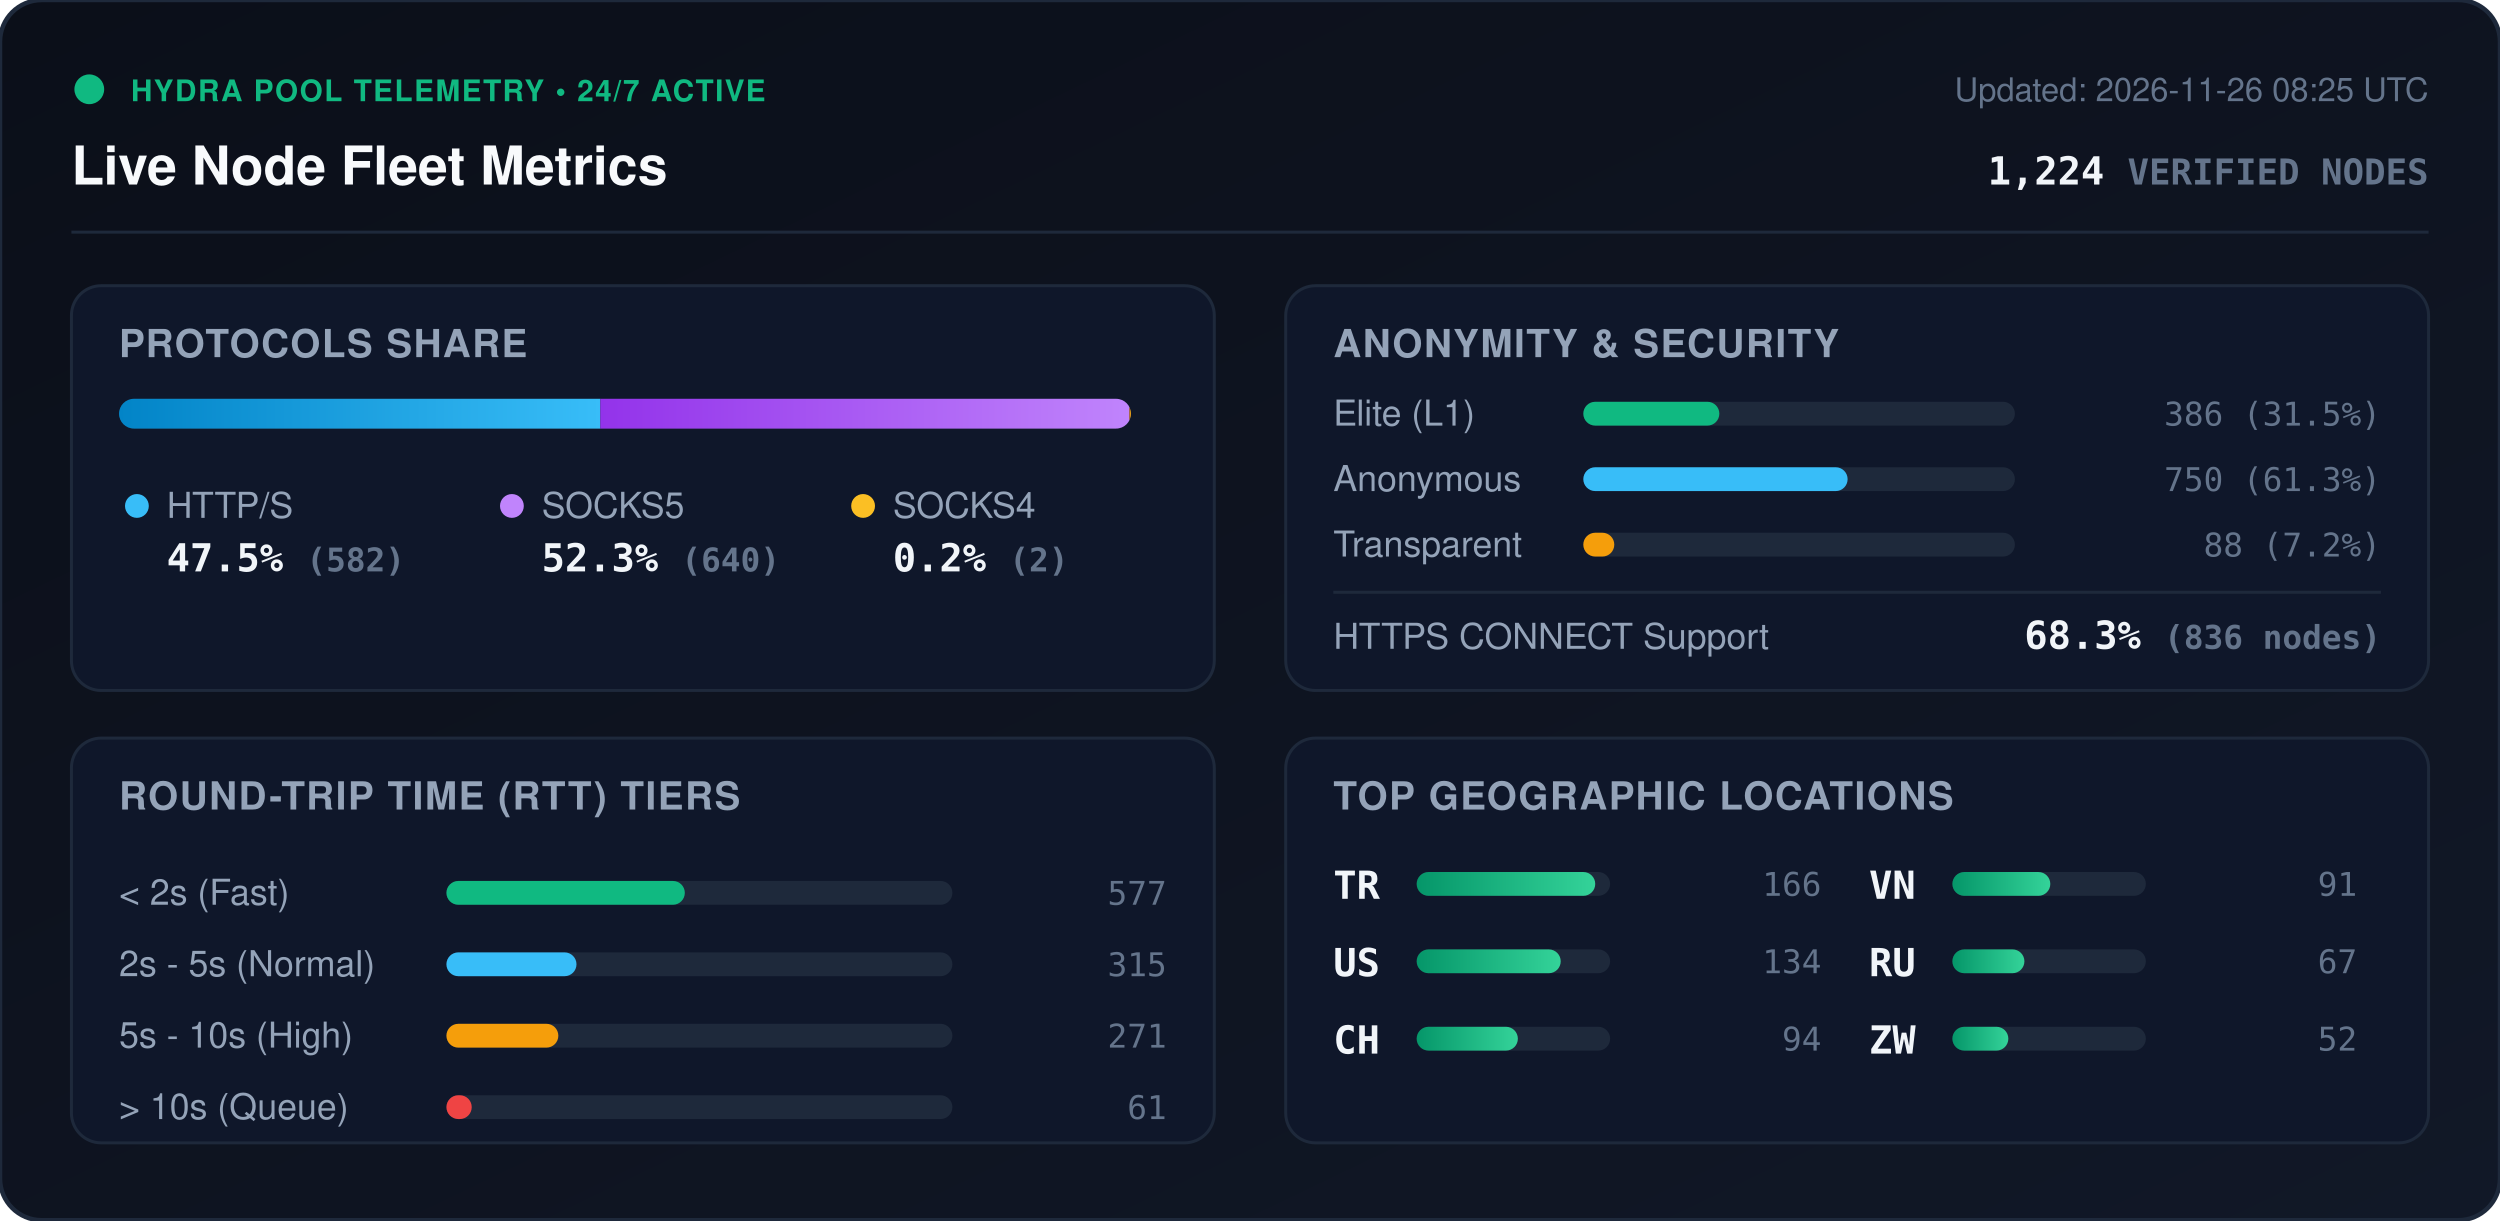
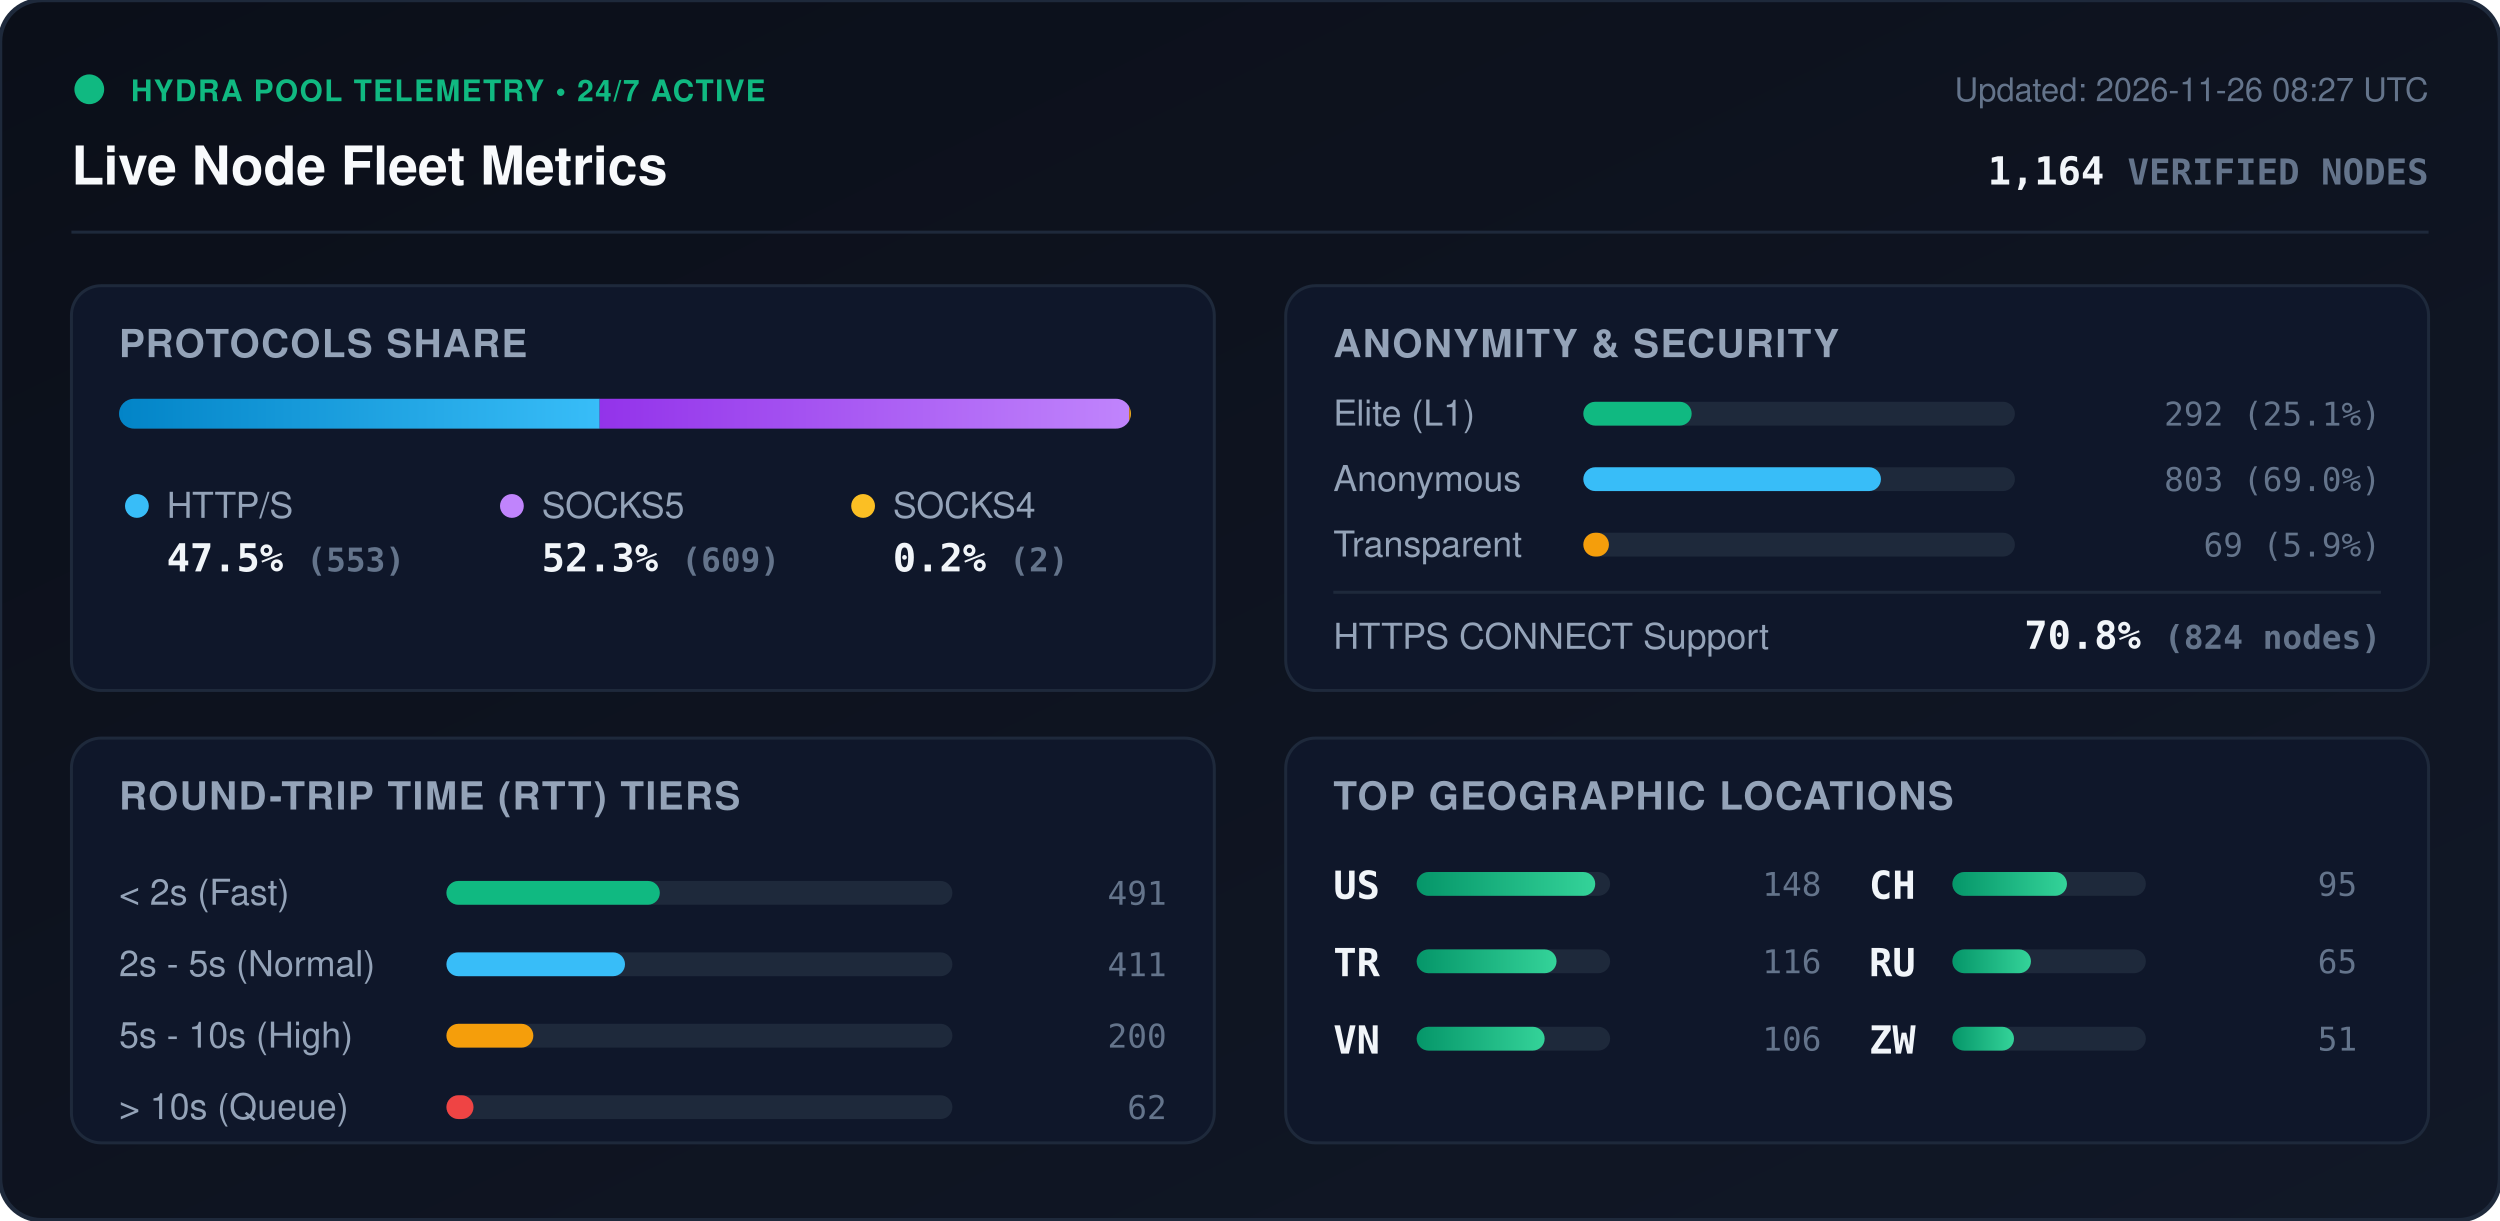
<svg xmlns="http://www.w3.org/2000/svg" viewBox="0 0 840 410" width="840" height="410" style="max-width: 100%; height: auto;">
  <defs>
    <linearGradient id="bg" x1="0%" y1="0%" x2="100%" y2="100%">
      <stop offset="0%" stop-color="#0b0f19" />
      <stop offset="100%" stop-color="#111827" />
    </linearGradient>
    <linearGradient id="bar-http" x1="0%" y1="0%" x2="100%" y2="0%">
      <stop offset="0%" stop-color="#0284c7" />
      <stop offset="100%" stop-color="#38bdf8" />
    </linearGradient>
    <linearGradient id="bar-socks5" x1="0%" y1="0%" x2="100%" y2="0%">
      <stop offset="0%" stop-color="#9333ea" />
      <stop offset="100%" stop-color="#c084fc" />
    </linearGradient>
    <linearGradient id="bar-socks4" x1="0%" y1="0%" x2="100%" y2="0%">
      <stop offset="0%" stop-color="#d97706" />
      <stop offset="100%" stop-color="#fbbf24" />
    </linearGradient>
    <linearGradient id="bar-green" x1="0%" y1="0%" x2="100%" y2="0%">
      <stop offset="0%" stop-color="#059669" />
      <stop offset="100%" stop-color="#34d399" />
    </linearGradient>
    <clipPath id="prog-track-clip">
      <rect width="340.0" height="10" rx="5" />
    </clipPath>
    <style>
      .title { font: 700 18px -apple-system, BlinkMacSystemFont, 'Segoe UI', Helvetica, Arial, sans-serif; fill: #f8fafc; }
      .sub { font: 500 11px -apple-system, BlinkMacSystemFont, 'Segoe UI', Helvetica, Arial, sans-serif; fill: #64748b; }
      .section-hdr { font: 600 13px -apple-system, BlinkMacSystemFont, 'Segoe UI', Helvetica, Arial, sans-serif; fill: #94a3b8; letter-spacing: 0.5px; }
      .metric-val { font: 700 13px -apple-system, BlinkMacSystemFont, 'Segoe UI', Helvetica, Arial, sans-serif; fill: #f1f5f9; }
      .metric-lbl { font: 500 12px -apple-system, BlinkMacSystemFont, 'Segoe UI', Helvetica, Arial, sans-serif; fill: #94a3b8; }
      .badge-txt { font: 700 10px -apple-system, BlinkMacSystemFont, 'Segoe UI', Helvetica, Arial, sans-serif; fill: #10b981; letter-spacing: 0.5px; }
      .mono { font-family: ui-monospace, SFMono-Regular, Menlo, Monaco, Consolas, monospace; }
      .pulse { animation: beacon 2s infinite ease-in-out; }
      @keyframes beacon { 0%, 100% { opacity: 1; } 50% { opacity: 0.35; } }
    </style>
  </defs>
  <rect width="840" height="410" rx="14" fill="url(#bg)" stroke="#1e293b" stroke-width="1.5" />
  <g transform="translate(24, 24)">
    <circle cx="6" cy="6" r="5" fill="#10b981" class="pulse" />
    <text x="20" y="10" class="badge-txt">HYDRA POOL TELEMETRY • 24/7 ACTIVE</text>
    <text x="0" y="38" class="title">Live Node Fleet Metrics</text>
-     <text x="792" y="10" text-anchor="end" class="sub">Updated: 2026-11-26 08:25 UTC</text>
-     <text x="792" y="38" text-anchor="end" class="metric-val mono" fill="#38bdf8">1,224 <tspan font-size="12" fill="#64748b">VERIFIED NODES</tspan>
+     <text x="792" y="10" text-anchor="end" class="sub">Updated: 2026-11-26 08:27 UTC</text>
+     <text x="792" y="38" text-anchor="end" class="metric-val mono" fill="#38bdf8">1,164 <tspan font-size="12" fill="#64748b">VERIFIED NODES</tspan>
    </text>
  </g>
  <line x1="24" y1="78" x2="816" y2="78" stroke="#1e293b" stroke-width="1" />
  <g transform="translate(24, 96)">
    <rect width="384" height="136" rx="10" fill="#0f172a" stroke="#1e293b" />
    <text x="16" y="24" class="section-hdr">PROTOCOLS SHARE</text>
    <g transform="translate(16, 38)">
      <rect width="340.0" height="10" rx="5" fill="#1e293b" />
      <g clip-path="url(#prog-track-clip)">
-         <rect x="0" width="161.7" height="10" fill="url(#bar-http)" />
-         <rect x="161.7" width="177.8" height="10" fill="url(#bar-socks5)" />
-         <rect x="339.5" width="0.6" height="10" fill="url(#bar-socks4)" />
+         <rect x="0" width="161.5" height="10" fill="url(#bar-http)" />
+         <rect x="161.5" width="177.9" height="10" fill="url(#bar-socks5)" />
+         <rect x="339.4" width="0.6" height="10" fill="url(#bar-socks4)" />
      </g>
    </g>
    <g transform="translate(16, 68)">
      <circle cx="6" cy="6" r="4" fill="#38bdf8" />
      <text x="16" y="10" class="metric-lbl">HTTP/S</text>
-       <text x="16" y="28" class="metric-val mono">47.5% <tspan font-size="11" fill="#64748b">(582)</tspan>
+       <text x="16" y="28" class="metric-val mono">47.5% <tspan font-size="11" fill="#64748b">(553)</tspan>
      </text>
      <circle cx="132" cy="6" r="4" fill="#c084fc" />
      <text x="142" y="10" class="metric-lbl">SOCKS5</text>
-       <text x="142" y="28" class="metric-val mono">52.3% <tspan font-size="11" fill="#64748b">(640)</tspan>
+       <text x="142" y="28" class="metric-val mono">52.3% <tspan font-size="11" fill="#64748b">(609)</tspan>
      </text>
      <circle cx="250" cy="6" r="4" fill="#fbbf24" />
      <text x="260" y="10" class="metric-lbl">SOCKS4</text>
      <text x="260" y="28" class="metric-val mono">0.2% <tspan font-size="11" fill="#64748b">(2)</tspan>
      </text>
    </g>
  </g>
  <g transform="translate(432, 96)">
    <rect width="384" height="136" rx="10" fill="#0f172a" stroke="#1e293b" />
    <text x="16" y="24" class="section-hdr">ANONYMITY &amp; SECURITY</text>
    <text x="16" y="47" class="metric-lbl">Elite (L1)</text>
    <rect x="100" y="39" width="145.0" height="8" rx="4" fill="#1e293b" />
-     <rect x="100" y="39" width="45.7" height="8" rx="4" fill="#10b981" />
-     <text x="368" y="47" text-anchor="end" class="mono sub" fill="#e2e8f0">386 (31.5%)</text>
+     <rect x="100" y="39" width="36.4" height="8" rx="4" fill="#10b981" />
+     <text x="368" y="47" text-anchor="end" class="mono sub" fill="#e2e8f0">292 (25.1%)</text>
    <text x="16" y="69" class="metric-lbl">Anonymous</text>
    <rect x="100" y="61" width="145.0" height="8" rx="4" fill="#1e293b" />
-     <rect x="100" y="61" width="88.8" height="8" rx="4" fill="#38bdf8" />
-     <text x="368" y="69" text-anchor="end" class="mono sub" fill="#e2e8f0">750 (61.3%)</text>
+     <rect x="100" y="61" width="100.0" height="8" rx="4" fill="#38bdf8" />
+     <text x="368" y="69" text-anchor="end" class="mono sub" fill="#e2e8f0">803 (69.0%)</text>
    <text x="16" y="91" class="metric-lbl">Transparent</text>
    <rect x="100" y="83" width="145.0" height="8" rx="4" fill="#1e293b" />
-     <rect x="100" y="83" width="10.4" height="8" rx="4" fill="#f59e0b" />
-     <text x="368" y="91" text-anchor="end" class="mono sub" fill="#e2e8f0">88 (7.2%)</text>
+     <rect x="100" y="83" width="8.6" height="8" rx="4" fill="#f59e0b" />
+     <text x="368" y="91" text-anchor="end" class="mono sub" fill="#e2e8f0">69 (5.9%)</text>
    <line x1="16" y1="103" x2="368" y2="103" stroke="#1e293b" stroke-width="1" />
    <text x="16" y="122" class="metric-lbl">HTTPS CONNECT Support</text>
-     <text x="368" y="122" text-anchor="end" class="metric-val mono" fill="#34d399">68.3% <tspan font-size="11" fill="#64748b">(836 nodes)</tspan>
+     <text x="368" y="122" text-anchor="end" class="metric-val mono" fill="#34d399">70.8% <tspan font-size="11" fill="#64748b">(824 nodes)</tspan>
    </text>
  </g>
  <g transform="translate(24, 248)">
    <rect width="384" height="136" rx="10" fill="#0f172a" stroke="#1e293b" />
    <text x="16" y="24" class="section-hdr">ROUND-TRIP TIME (RTT) TIERS</text>
    <g transform="translate(16, 42)">
      <text x="0" y="14" class="metric-lbl">&lt; 2s (Fast)</text>
      <rect x="110" y="6" width="170" height="8" rx="4" fill="#1e293b" />
-       <rect x="110" y="6" width="80.1" height="8" rx="4" fill="#10b981" />
-       <text x="352" y="14" text-anchor="end" class="mono sub">577</text>
+       <rect x="110" y="6" width="71.7" height="8" rx="4" fill="#10b981" />
+       <text x="352" y="14" text-anchor="end" class="mono sub">491</text>
      <text x="0" y="38" class="metric-lbl">2s - 5s (Normal)</text>
      <rect x="110" y="30" width="170" height="8" rx="4" fill="#1e293b" />
-       <rect x="110" y="30" width="43.7" height="8" rx="4" fill="#38bdf8" />
-       <text x="352" y="38" text-anchor="end" class="mono sub">315</text>
+       <rect x="110" y="30" width="60.0" height="8" rx="4" fill="#38bdf8" />
+       <text x="352" y="38" text-anchor="end" class="mono sub">411</text>
      <text x="0" y="62" class="metric-lbl">5s - 10s (High)</text>
      <rect x="110" y="54" width="170" height="8" rx="4" fill="#1e293b" />
-       <rect x="110" y="54" width="37.6" height="8" rx="4" fill="#f59e0b" />
-       <text x="352" y="62" text-anchor="end" class="mono sub">271</text>
+       <rect x="110" y="54" width="29.2" height="8" rx="4" fill="#f59e0b" />
+       <text x="352" y="62" text-anchor="end" class="mono sub">200</text>
      <text x="0" y="86" class="metric-lbl">&gt; 10s (Queue)</text>
      <rect x="110" y="78" width="170" height="8" rx="4" fill="#1e293b" />
-       <rect x="110" y="78" width="8.5" height="8" rx="4" fill="#ef4444" />
-       <text x="352" y="86" text-anchor="end" class="mono sub">61</text>
+       <rect x="110" y="78" width="9.1" height="8" rx="4" fill="#ef4444" />
+       <text x="352" y="86" text-anchor="end" class="mono sub">62</text>
    </g>
  </g>
  <g transform="translate(432, 248)">
    <rect width="384" height="136" rx="10" fill="#0f172a" stroke="#1e293b" />
    <text x="16" y="24" class="section-hdr">TOP GEOGRAPHIC LOCATIONS</text>
    <g transform="translate(16, 42)">
      <g transform="translate(0, 0)">
+         <text x="0" y="12" class="mono metric-val" font-size="12">US</text>
+         <rect x="28" y="3" width="65" height="8" rx="4" fill="#1e293b" />
+         <rect x="28" y="3" width="60.0" height="8" rx="4" fill="url(#bar-green)" />
+         <text x="164" y="11" text-anchor="end" class="mono sub">148</text>
+       </g>
+       <g transform="translate(0, 26)">
        <text x="0" y="12" class="mono metric-val" font-size="12">TR</text>
        <rect x="28" y="3" width="65" height="8" rx="4" fill="#1e293b" />
-         <rect x="28" y="3" width="60.0" height="8" rx="4" fill="url(#bar-green)" />
-         <text x="164" y="11" text-anchor="end" class="mono sub">166</text>
-       </g>
-       <g transform="translate(0, 26)">
-         <text x="0" y="12" class="mono metric-val" font-size="12">US</text>
-         <rect x="28" y="3" width="65" height="8" rx="4" fill="#1e293b" />
-         <rect x="28" y="3" width="48.4" height="8" rx="4" fill="url(#bar-green)" />
-         <text x="164" y="11" text-anchor="end" class="mono sub">134</text>
+         <rect x="28" y="3" width="47.0" height="8" rx="4" fill="url(#bar-green)" />
+         <text x="164" y="11" text-anchor="end" class="mono sub">116</text>
      </g>
      <g transform="translate(0, 52)">
+         <text x="0" y="12" class="mono metric-val" font-size="12">VN</text>
+         <rect x="28" y="3" width="65" height="8" rx="4" fill="#1e293b" />
+         <rect x="28" y="3" width="43.0" height="8" rx="4" fill="url(#bar-green)" />
+         <text x="164" y="11" text-anchor="end" class="mono sub">106</text>
+       </g>
+       <g transform="translate(180, 0)">
        <text x="0" y="12" class="mono metric-val" font-size="12">CH</text>
        <rect x="28" y="3" width="65" height="8" rx="4" fill="#1e293b" />
-         <rect x="28" y="3" width="34.0" height="8" rx="4" fill="url(#bar-green)" />
-         <text x="164" y="11" text-anchor="end" class="mono sub">94</text>
-       </g>
-       <g transform="translate(180, 0)">
-         <text x="0" y="12" class="mono metric-val" font-size="12">VN</text>
-         <rect x="28" y="3" width="65" height="8" rx="4" fill="#1e293b" />
-         <rect x="28" y="3" width="32.9" height="8" rx="4" fill="url(#bar-green)" />
-         <text x="164" y="11" text-anchor="end" class="mono sub">91</text>
+         <rect x="28" y="3" width="38.5" height="8" rx="4" fill="url(#bar-green)" />
+         <text x="164" y="11" text-anchor="end" class="mono sub">95</text>
      </g>
      <g transform="translate(180, 26)">
        <text x="0" y="12" class="mono metric-val" font-size="12">RU</text>
        <rect x="28" y="3" width="65" height="8" rx="4" fill="#1e293b" />
-         <rect x="28" y="3" width="24.2" height="8" rx="4" fill="url(#bar-green)" />
-         <text x="164" y="11" text-anchor="end" class="mono sub">67</text>
+         <rect x="28" y="3" width="26.4" height="8" rx="4" fill="url(#bar-green)" />
+         <text x="164" y="11" text-anchor="end" class="mono sub">65</text>
      </g>
      <g transform="translate(180, 52)">
        <text x="0" y="12" class="mono metric-val" font-size="12">ZW</text>
        <rect x="28" y="3" width="65" height="8" rx="4" fill="#1e293b" />
-         <rect x="28" y="3" width="18.8" height="8" rx="4" fill="url(#bar-green)" />
-         <text x="164" y="11" text-anchor="end" class="mono sub">52</text>
+         <rect x="28" y="3" width="20.7" height="8" rx="4" fill="url(#bar-green)" />
+         <text x="164" y="11" text-anchor="end" class="mono sub">51</text>
      </g>
    </g>
  </g>
</svg>
